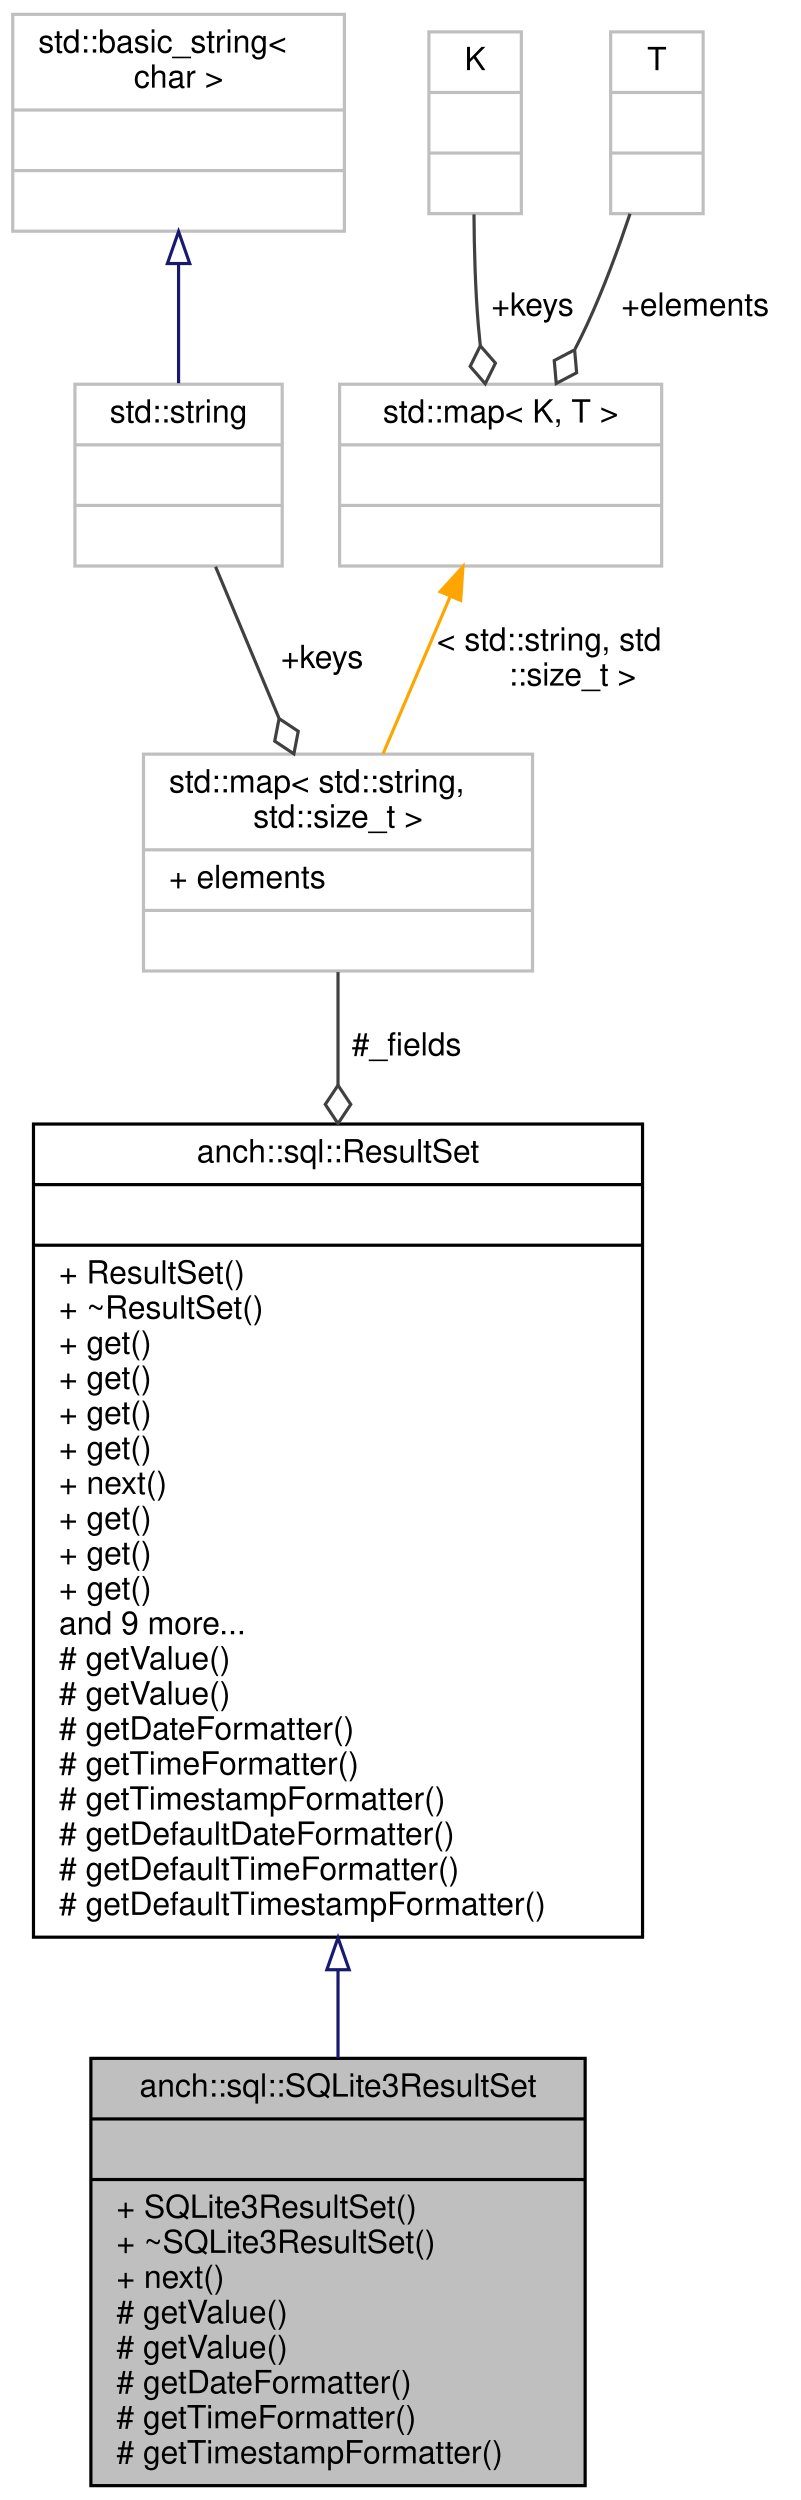
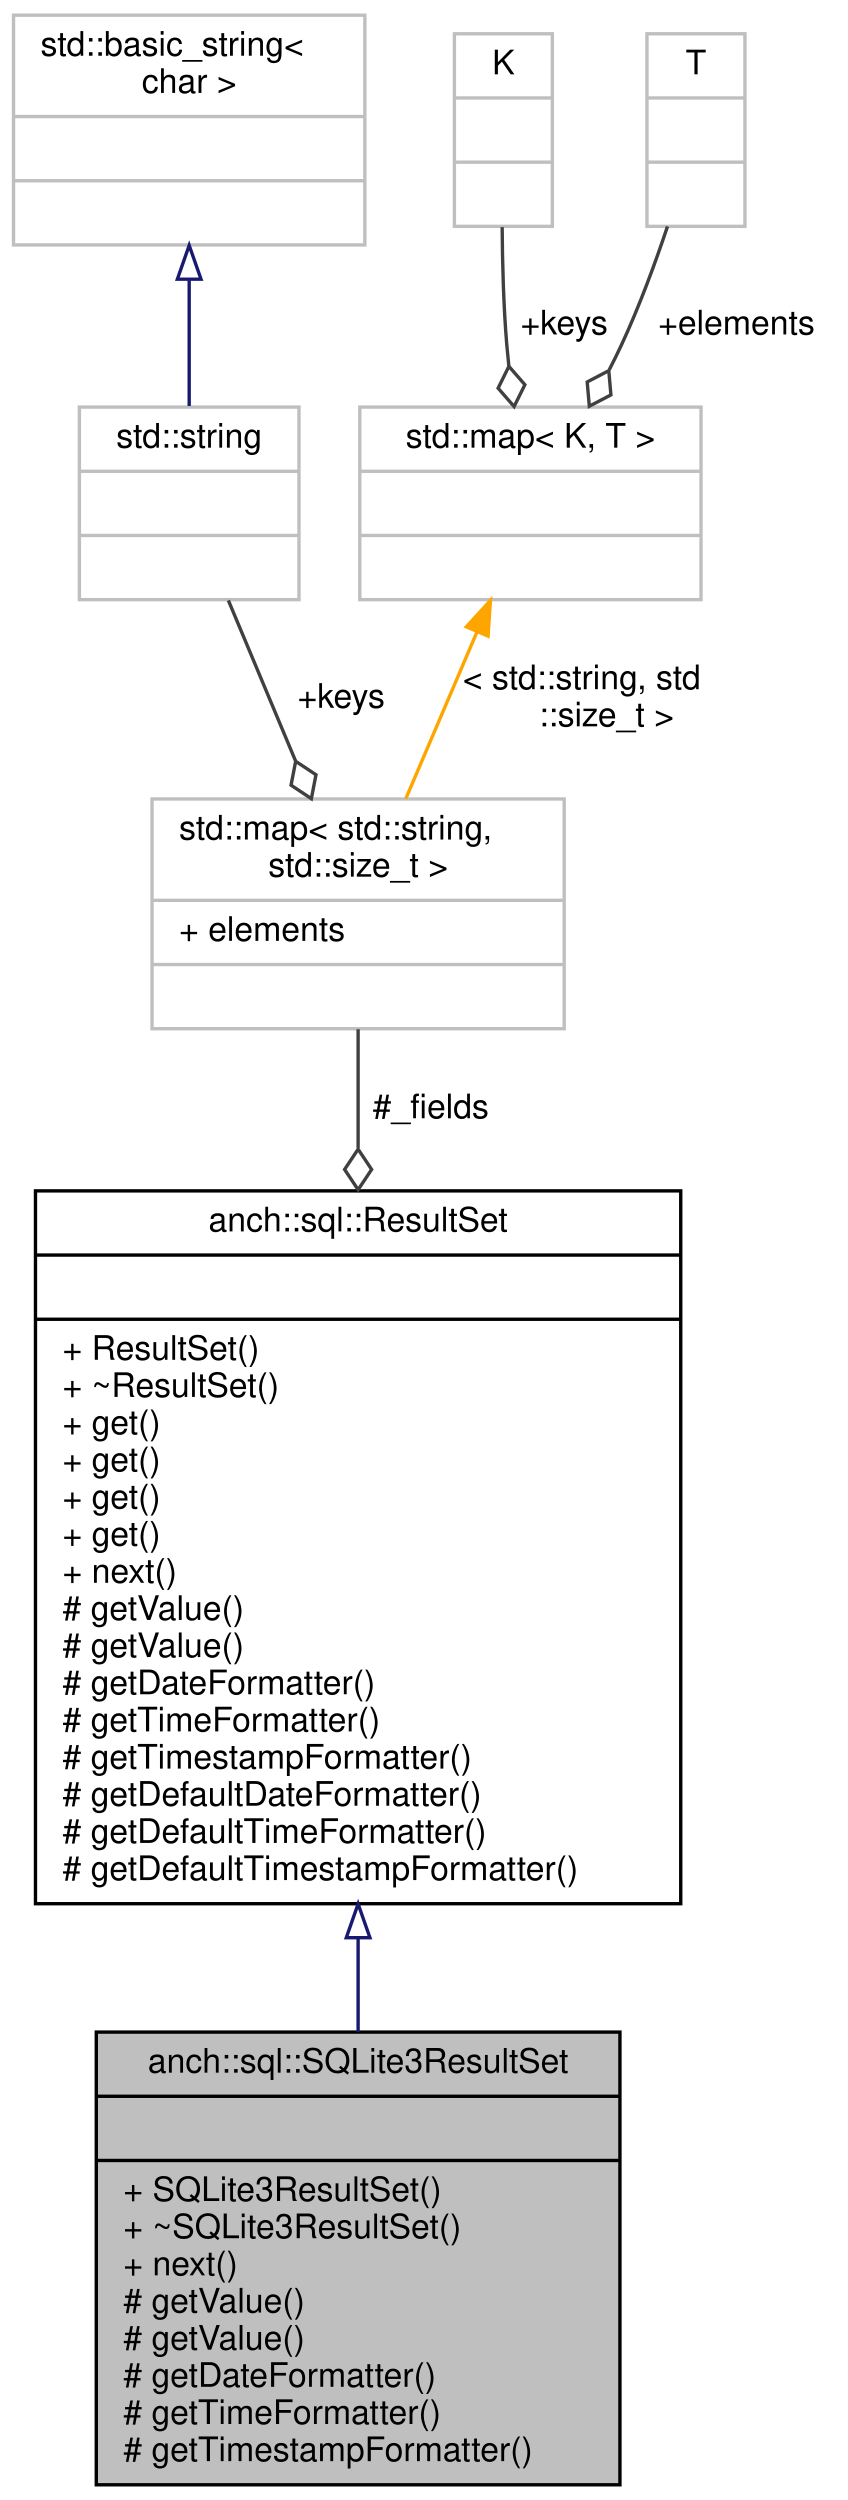
- <svg xmlns="http://www.w3.org/2000/svg" xmlns:xlink="http://www.w3.org/1999/xlink" width="251pt" height="784pt" viewBox="0.00 0.00 251.00 784.00">
-   <g id="graph0" class="graph" transform="scale(1 1) rotate(0) translate(4 780)">
+ <svg xmlns="http://www.w3.org/2000/svg" xmlns:xlink="http://www.w3.org/1999/xlink" width="251pt" height="740pt" viewBox="0.00 0.00 251.00 740.00">
+   <g id="graph0" class="graph" transform="scale(1 1) rotate(0) translate(4 736)">
    <g id="node1" class="node">
      <g id="a_node1">
        <a xlink:title="SQLite3 result set implementation.">
          <polygon fill="#bfbfbf" stroke="black" points="24.5,-0.5 24.5,-134.5 179.5,-134.5 179.5,-0.5 24.5,-0.5" />
          <text text-anchor="middle" x="102" y="-122.5" font-family="Helvetica,sans-Serif" font-size="10.00">anch::sql::SQLite3ResultSet</text>
          <polyline fill="none" stroke="black" points="24.5,-115.5 179.5,-115.5 " />
          <text text-anchor="middle" x="102" y="-103.5" font-family="Helvetica,sans-Serif" font-size="10.00"> </text>
          <polyline fill="none" stroke="black" points="24.5,-96.5 179.5,-96.5 " />
          <text text-anchor="start" x="32.5" y="-84.5" font-family="Helvetica,sans-Serif" font-size="10.00">+ SQLite3ResultSet()</text>
          <text text-anchor="start" x="32.5" y="-73.5" font-family="Helvetica,sans-Serif" font-size="10.00">+ ~SQLite3ResultSet()</text>
          <text text-anchor="start" x="32.5" y="-62.5" font-family="Helvetica,sans-Serif" font-size="10.00">+ next()</text>
          <text text-anchor="start" x="32.5" y="-51.5" font-family="Helvetica,sans-Serif" font-size="10.00"># getValue()</text>
          <text text-anchor="start" x="32.5" y="-40.5" font-family="Helvetica,sans-Serif" font-size="10.00"># getValue()</text>
          <text text-anchor="start" x="32.5" y="-29.5" font-family="Helvetica,sans-Serif" font-size="10.00"># getDateFormatter()</text>
          <text text-anchor="start" x="32.5" y="-18.5" font-family="Helvetica,sans-Serif" font-size="10.00"># getTimeFormatter()</text>
          <text text-anchor="start" x="32.5" y="-7.5" font-family="Helvetica,sans-Serif" font-size="10.00"># getTimestampFormatter()</text>
        </a>
      </g>
    </g>
    <g id="node2" class="node">
      <g id="a_node2">
        <a xlink:href="classanch_1_1sql_1_1_result_set.html" target="_top" xlink:title="SQL result representation.">
-           <polygon fill="none" stroke="black" points="6.5,-172.5 6.5,-427.5 197.5,-427.5 197.5,-172.5 6.5,-172.5" />
-           <text text-anchor="middle" x="102" y="-415.5" font-family="Helvetica,sans-Serif" font-size="10.00">anch::sql::ResultSet</text>
-           <polyline fill="none" stroke="black" points="6.5,-408.5 197.5,-408.5 " />
-           <text text-anchor="middle" x="102" y="-396.5" font-family="Helvetica,sans-Serif" font-size="10.00"> </text>
-           <polyline fill="none" stroke="black" points="6.5,-389.5 197.5,-389.5 " />
-           <text text-anchor="start" x="14.5" y="-377.5" font-family="Helvetica,sans-Serif" font-size="10.00">+ ResultSet()</text>
-           <text text-anchor="start" x="14.5" y="-366.5" font-family="Helvetica,sans-Serif" font-size="10.00">+ ~ResultSet()</text>
-           <text text-anchor="start" x="14.5" y="-355.5" font-family="Helvetica,sans-Serif" font-size="10.00">+ get()</text>
-           <text text-anchor="start" x="14.5" y="-344.5" font-family="Helvetica,sans-Serif" font-size="10.00">+ get()</text>
-           <text text-anchor="start" x="14.5" y="-333.5" font-family="Helvetica,sans-Serif" font-size="10.00">+ get()</text>
-           <text text-anchor="start" x="14.5" y="-322.5" font-family="Helvetica,sans-Serif" font-size="10.00">+ get()</text>
-           <text text-anchor="start" x="14.5" y="-311.5" font-family="Helvetica,sans-Serif" font-size="10.00">+ next()</text>
+           <polygon fill="none" stroke="black" points="6.5,-172.5 6.5,-383.5 197.5,-383.5 197.5,-172.5 6.5,-172.5" />
+           <text text-anchor="middle" x="102" y="-371.5" font-family="Helvetica,sans-Serif" font-size="10.00">anch::sql::ResultSet</text>
+           <polyline fill="none" stroke="black" points="6.5,-364.5 197.5,-364.5 " />
+           <text text-anchor="middle" x="102" y="-352.5" font-family="Helvetica,sans-Serif" font-size="10.00"> </text>
+           <polyline fill="none" stroke="black" points="6.5,-345.5 197.5,-345.5 " />
+           <text text-anchor="start" x="14.5" y="-333.5" font-family="Helvetica,sans-Serif" font-size="10.00">+ ResultSet()</text>
+           <text text-anchor="start" x="14.5" y="-322.5" font-family="Helvetica,sans-Serif" font-size="10.00">+ ~ResultSet()</text>
+           <text text-anchor="start" x="14.5" y="-311.5" font-family="Helvetica,sans-Serif" font-size="10.00">+ get()</text>
          <text text-anchor="start" x="14.5" y="-300.5" font-family="Helvetica,sans-Serif" font-size="10.00">+ get()</text>
          <text text-anchor="start" x="14.5" y="-289.5" font-family="Helvetica,sans-Serif" font-size="10.00">+ get()</text>
          <text text-anchor="start" x="14.5" y="-278.5" font-family="Helvetica,sans-Serif" font-size="10.00">+ get()</text>
-           <text text-anchor="start" x="14.5" y="-267.5" font-family="Helvetica,sans-Serif" font-size="10.00">and 9 more...</text>
+           <text text-anchor="start" x="14.5" y="-267.5" font-family="Helvetica,sans-Serif" font-size="10.00">+ next()</text>
          <text text-anchor="start" x="14.5" y="-256.5" font-family="Helvetica,sans-Serif" font-size="10.00"># getValue()</text>
          <text text-anchor="start" x="14.5" y="-245.5" font-family="Helvetica,sans-Serif" font-size="10.00"># getValue()</text>
          <text text-anchor="start" x="14.5" y="-234.5" font-family="Helvetica,sans-Serif" font-size="10.00"># getDateFormatter()</text>
          <text text-anchor="start" x="14.5" y="-223.5" font-family="Helvetica,sans-Serif" font-size="10.00"># getTimeFormatter()</text>
          <text text-anchor="start" x="14.5" y="-212.5" font-family="Helvetica,sans-Serif" font-size="10.00"># getTimestampFormatter()</text>
          <text text-anchor="start" x="14.5" y="-201.5" font-family="Helvetica,sans-Serif" font-size="10.00"># getDefaultDateFormatter()</text>
          <text text-anchor="start" x="14.5" y="-190.5" font-family="Helvetica,sans-Serif" font-size="10.00"># getDefaultTimeFormatter()</text>
          <text text-anchor="start" x="14.5" y="-179.5" font-family="Helvetica,sans-Serif" font-size="10.00"># getDefaultTimestampFormatter()</text>
        </a>
      </g>
    </g>
    <g id="edge1" class="edge">
-       <path fill="none" stroke="midnightblue" d="M102,-162C102,-152.59 102,-143.37 102,-134.62" />
-       <polygon fill="none" stroke="midnightblue" points="98.5,-162.29 102,-172.29 105.5,-162.29 98.5,-162.29" />
+       <path fill="none" stroke="midnightblue" d="M102,-162.18C102,-152.74 102,-143.43 102,-134.54" />
+       <polygon fill="none" stroke="midnightblue" points="98.5,-162.44 102,-172.44 105.5,-162.44 98.5,-162.44" />
    </g>
    <g id="node3" class="node">
      <g id="a_node3">
        <a xlink:title=" ">
-           <polygon fill="none" stroke="#bfbfbf" points="41,-475.5 41,-543.5 163,-543.5 163,-475.5 41,-475.5" />
-           <text text-anchor="start" x="49" y="-531.5" font-family="Helvetica,sans-Serif" font-size="10.00">std::map&lt; std::string,</text>
-           <text text-anchor="middle" x="102" y="-520.5" font-family="Helvetica,sans-Serif" font-size="10.00"> std::size_t &gt;</text>
-           <polyline fill="none" stroke="#bfbfbf" points="41,-513.5 163,-513.5 " />
-           <text text-anchor="start" x="49" y="-501.5" font-family="Helvetica,sans-Serif" font-size="10.00">+ elements</text>
-           <polyline fill="none" stroke="#bfbfbf" points="41,-494.5 163,-494.5 " />
-           <text text-anchor="middle" x="102" y="-482.5" font-family="Helvetica,sans-Serif" font-size="10.00"> </text>
+           <polygon fill="none" stroke="#bfbfbf" points="41,-431.5 41,-499.5 163,-499.5 163,-431.5 41,-431.5" />
+           <text text-anchor="start" x="49" y="-487.5" font-family="Helvetica,sans-Serif" font-size="10.00">std::map&lt; std::string,</text>
+           <text text-anchor="middle" x="102" y="-476.5" font-family="Helvetica,sans-Serif" font-size="10.00"> std::size_t &gt;</text>
+           <polyline fill="none" stroke="#bfbfbf" points="41,-469.5 163,-469.5 " />
+           <text text-anchor="start" x="49" y="-457.5" font-family="Helvetica,sans-Serif" font-size="10.00">+ elements</text>
+           <polyline fill="none" stroke="#bfbfbf" points="41,-450.5 163,-450.5 " />
+           <text text-anchor="middle" x="102" y="-438.5" font-family="Helvetica,sans-Serif" font-size="10.00"> </text>
        </a>
      </g>
    </g>
    <g id="edge2" class="edge">
-       <path fill="none" stroke="#404040" d="M102,-475.16C102,-464.81 102,-452.69 102,-439.75" />
-       <polygon fill="none" stroke="#404040" points="102,-439.66 98,-433.66 102,-427.66 106,-433.66 102,-439.66" />
-       <text text-anchor="middle" x="123.5" y="-449" font-family="Helvetica,sans-Serif" font-size="10.00"> #_fields</text>
+       <path fill="none" stroke="#404040" d="M102,-431.34C102,-420.99 102,-408.93 102,-396.21" />
+       <polygon fill="none" stroke="#404040" points="102,-395.84 98,-389.84 102,-383.84 106,-389.84 102,-395.84" />
+       <text text-anchor="middle" x="123.5" y="-405" font-family="Helvetica,sans-Serif" font-size="10.00"> #_fields</text>
    </g>
    <g id="node4" class="node">
      <g id="a_node4">
        <a xlink:title="STL class.">
-           <polygon fill="none" stroke="#bfbfbf" points="19.5,-602.5 19.5,-659.5 84.5,-659.5 84.5,-602.5 19.5,-602.5" />
-           <text text-anchor="middle" x="52" y="-647.5" font-family="Helvetica,sans-Serif" font-size="10.00">std::string</text>
-           <polyline fill="none" stroke="#bfbfbf" points="19.5,-640.5 84.5,-640.5 " />
-           <text text-anchor="middle" x="52" y="-628.5" font-family="Helvetica,sans-Serif" font-size="10.00"> </text>
-           <polyline fill="none" stroke="#bfbfbf" points="19.5,-621.5 84.5,-621.5 " />
-           <text text-anchor="middle" x="52" y="-609.5" font-family="Helvetica,sans-Serif" font-size="10.00"> </text>
+           <polygon fill="none" stroke="#bfbfbf" points="19.5,-558.5 19.5,-615.5 84.5,-615.5 84.5,-558.5 19.5,-558.5" />
+           <text text-anchor="middle" x="52" y="-603.5" font-family="Helvetica,sans-Serif" font-size="10.00">std::string</text>
+           <polyline fill="none" stroke="#bfbfbf" points="19.5,-596.5 84.5,-596.5 " />
+           <text text-anchor="middle" x="52" y="-584.5" font-family="Helvetica,sans-Serif" font-size="10.00"> </text>
+           <polyline fill="none" stroke="#bfbfbf" points="19.5,-577.5 84.5,-577.5 " />
+           <text text-anchor="middle" x="52" y="-565.5" font-family="Helvetica,sans-Serif" font-size="10.00"> </text>
        </a>
      </g>
    </g>
    <g id="edge3" class="edge">
-       <path fill="none" stroke="#404040" d="M63.6,-602.28C69.49,-588.19 76.8,-570.72 83.46,-554.82" />
-       <polygon fill="none" stroke="#404040" points="83.52,-554.66 82.15,-547.58 88.16,-543.59 89.53,-550.67 83.52,-554.66" />
-       <text text-anchor="middle" x="97" y="-570.5" font-family="Helvetica,sans-Serif" font-size="10.00"> +keys</text>
+       <path fill="none" stroke="#404040" d="M63.6,-558.28C69.49,-544.19 76.8,-526.72 83.46,-510.82" />
+       <polygon fill="none" stroke="#404040" points="83.52,-510.66 82.15,-503.58 88.16,-499.59 89.53,-506.67 83.52,-510.66" />
+       <text text-anchor="middle" x="97" y="-526.5" font-family="Helvetica,sans-Serif" font-size="10.00"> +keys</text>
    </g>
    <g id="node5" class="node">
      <g id="a_node5">
        <a xlink:title="STL class.">
-           <polygon fill="none" stroke="#bfbfbf" points="0,-707.5 0,-775.5 104,-775.5 104,-707.5 0,-707.5" />
-           <text text-anchor="start" x="8" y="-763.5" font-family="Helvetica,sans-Serif" font-size="10.00">std::basic_string&lt;</text>
-           <text text-anchor="middle" x="52" y="-752.5" font-family="Helvetica,sans-Serif" font-size="10.00"> char &gt;</text>
-           <polyline fill="none" stroke="#bfbfbf" points="0,-745.5 104,-745.5 " />
-           <text text-anchor="middle" x="52" y="-733.5" font-family="Helvetica,sans-Serif" font-size="10.00"> </text>
-           <polyline fill="none" stroke="#bfbfbf" points="0,-726.5 104,-726.5 " />
-           <text text-anchor="middle" x="52" y="-714.5" font-family="Helvetica,sans-Serif" font-size="10.00"> </text>
+           <polygon fill="none" stroke="#bfbfbf" points="0,-663.5 0,-731.5 104,-731.5 104,-663.5 0,-663.5" />
+           <text text-anchor="start" x="8" y="-719.5" font-family="Helvetica,sans-Serif" font-size="10.00">std::basic_string&lt;</text>
+           <text text-anchor="middle" x="52" y="-708.5" font-family="Helvetica,sans-Serif" font-size="10.00"> char &gt;</text>
+           <polyline fill="none" stroke="#bfbfbf" points="0,-701.5 104,-701.5 " />
+           <text text-anchor="middle" x="52" y="-689.5" font-family="Helvetica,sans-Serif" font-size="10.00"> </text>
+           <polyline fill="none" stroke="#bfbfbf" points="0,-682.5 104,-682.5 " />
+           <text text-anchor="middle" x="52" y="-670.5" font-family="Helvetica,sans-Serif" font-size="10.00"> </text>
        </a>
      </g>
    </g>
    <g id="edge4" class="edge">
-       <path fill="none" stroke="midnightblue" d="M52,-697.06C52,-684.51 52,-671.15 52,-659.83" />
-       <polygon fill="none" stroke="midnightblue" points="48.5,-697.36 52,-707.36 55.5,-697.36 48.5,-697.36" />
+       <path fill="none" stroke="midnightblue" d="M52,-653.06C52,-640.51 52,-627.15 52,-615.83" />
+       <polygon fill="none" stroke="midnightblue" points="48.5,-653.36 52,-663.36 55.5,-653.36 48.5,-653.36" />
    </g>
    <g id="node6" class="node">
      <g id="a_node6">
        <a xlink:title="STL class.">
-           <polygon fill="none" stroke="#bfbfbf" points="102.5,-602.5 102.5,-659.5 203.5,-659.5 203.5,-602.5 102.5,-602.5" />
-           <text text-anchor="middle" x="153" y="-647.5" font-family="Helvetica,sans-Serif" font-size="10.00">std::map&lt; K, T &gt;</text>
-           <polyline fill="none" stroke="#bfbfbf" points="102.5,-640.5 203.5,-640.5 " />
-           <text text-anchor="middle" x="153" y="-628.5" font-family="Helvetica,sans-Serif" font-size="10.00"> </text>
-           <polyline fill="none" stroke="#bfbfbf" points="102.5,-621.5 203.5,-621.5 " />
-           <text text-anchor="middle" x="153" y="-609.5" font-family="Helvetica,sans-Serif" font-size="10.00"> </text>
+           <polygon fill="none" stroke="#bfbfbf" points="102.5,-558.5 102.5,-615.5 203.5,-615.5 203.5,-558.5 102.5,-558.5" />
+           <text text-anchor="middle" x="153" y="-603.5" font-family="Helvetica,sans-Serif" font-size="10.00">std::map&lt; K, T &gt;</text>
+           <polyline fill="none" stroke="#bfbfbf" points="102.5,-596.5 203.5,-596.5 " />
+           <text text-anchor="middle" x="153" y="-584.5" font-family="Helvetica,sans-Serif" font-size="10.00"> </text>
+           <polyline fill="none" stroke="#bfbfbf" points="102.5,-577.5 203.5,-577.5 " />
+           <text text-anchor="middle" x="153" y="-565.5" font-family="Helvetica,sans-Serif" font-size="10.00"> </text>
        </a>
      </g>
    </g>
    <g id="edge5" class="edge">
-       <path fill="none" stroke="orange" d="M137.14,-592.84C130.42,-577.09 122.64,-558.87 116.12,-543.59" />
-       <polygon fill="orange" stroke="orange" points="134.03,-594.46 141.17,-602.28 140.47,-591.71 134.03,-594.46" />
-       <text text-anchor="start" x="133" y="-576" font-family="Helvetica,sans-Serif" font-size="10.00"> &lt; std::string, std</text>
-       <text text-anchor="middle" x="175.5" y="-565" font-family="Helvetica,sans-Serif" font-size="10.00">::size_t &gt;</text>
+       <path fill="none" stroke="orange" d="M137.14,-548.84C130.42,-533.09 122.64,-514.87 116.12,-499.59" />
+       <polygon fill="orange" stroke="orange" points="134.03,-550.46 141.17,-558.28 140.47,-547.71 134.03,-550.46" />
+       <text text-anchor="start" x="133" y="-532" font-family="Helvetica,sans-Serif" font-size="10.00"> &lt; std::string, std</text>
+       <text text-anchor="middle" x="175.5" y="-521" font-family="Helvetica,sans-Serif" font-size="10.00">::size_t &gt;</text>
    </g>
    <g id="node7" class="node">
      <g id="a_node7">
        <a xlink:title=" ">
-           <polygon fill="none" stroke="#bfbfbf" points="130.5,-713 130.5,-770 159.5,-770 159.5,-713 130.5,-713" />
-           <text text-anchor="middle" x="145" y="-758" font-family="Helvetica,sans-Serif" font-size="10.00">K</text>
-           <polyline fill="none" stroke="#bfbfbf" points="130.5,-751 159.5,-751 " />
-           <text text-anchor="middle" x="145" y="-739" font-family="Helvetica,sans-Serif" font-size="10.00"> </text>
-           <polyline fill="none" stroke="#bfbfbf" points="130.5,-732 159.5,-732 " />
-           <text text-anchor="middle" x="145" y="-720" font-family="Helvetica,sans-Serif" font-size="10.00"> </text>
+           <polygon fill="none" stroke="#bfbfbf" points="130.5,-669 130.5,-726 159.5,-726 159.5,-669 130.5,-669" />
+           <text text-anchor="middle" x="145" y="-714" font-family="Helvetica,sans-Serif" font-size="10.00">K</text>
+           <polyline fill="none" stroke="#bfbfbf" points="130.5,-707 159.5,-707 " />
+           <text text-anchor="middle" x="145" y="-695" font-family="Helvetica,sans-Serif" font-size="10.00"> </text>
+           <polyline fill="none" stroke="#bfbfbf" points="130.5,-688 159.5,-688 " />
+           <text text-anchor="middle" x="145" y="-676" font-family="Helvetica,sans-Serif" font-size="10.00"> </text>
        </a>
      </g>
    </g>
    <g id="edge6" class="edge">
-       <path fill="none" stroke="#404040" d="M144.64,-712.77C144.71,-701.91 145.05,-689.35 146,-678 146.17,-675.95 146.38,-673.86 146.61,-671.74" />
-       <polygon fill="none" stroke="#404040" points="146.63,-671.56 143.44,-665.1 148.17,-659.66 151.37,-666.12 146.63,-671.56" />
-       <text text-anchor="middle" x="163" y="-681" font-family="Helvetica,sans-Serif" font-size="10.00"> +keys</text>
+       <path fill="none" stroke="#404040" d="M144.64,-668.77C144.71,-657.91 145.05,-645.35 146,-634 146.17,-631.95 146.38,-629.86 146.61,-627.74" />
+       <polygon fill="none" stroke="#404040" points="146.63,-627.56 143.44,-621.1 148.17,-615.66 151.37,-622.12 146.63,-627.56" />
+       <text text-anchor="middle" x="163" y="-637" font-family="Helvetica,sans-Serif" font-size="10.00"> +keys</text>
    </g>
    <g id="node8" class="node">
      <g id="a_node8">
        <a xlink:title=" ">
-           <polygon fill="none" stroke="#bfbfbf" points="187.5,-713 187.5,-770 216.5,-770 216.5,-713 187.5,-713" />
-           <text text-anchor="middle" x="202" y="-758" font-family="Helvetica,sans-Serif" font-size="10.00">T</text>
-           <polyline fill="none" stroke="#bfbfbf" points="187.5,-751 216.5,-751 " />
-           <text text-anchor="middle" x="202" y="-739" font-family="Helvetica,sans-Serif" font-size="10.00"> </text>
-           <polyline fill="none" stroke="#bfbfbf" points="187.5,-732 216.5,-732 " />
-           <text text-anchor="middle" x="202" y="-720" font-family="Helvetica,sans-Serif" font-size="10.00"> </text>
+           <polygon fill="none" stroke="#bfbfbf" points="187.5,-669 187.5,-726 216.5,-726 216.5,-669 187.5,-669" />
+           <text text-anchor="middle" x="202" y="-714" font-family="Helvetica,sans-Serif" font-size="10.00">T</text>
+           <polyline fill="none" stroke="#bfbfbf" points="187.5,-707 216.5,-707 " />
+           <text text-anchor="middle" x="202" y="-695" font-family="Helvetica,sans-Serif" font-size="10.00"> </text>
+           <polyline fill="none" stroke="#bfbfbf" points="187.5,-688 216.5,-688 " />
+           <text text-anchor="middle" x="202" y="-676" font-family="Helvetica,sans-Serif" font-size="10.00"> </text>
        </a>
      </g>
    </g>
    <g id="edge7" class="edge">
-       <path fill="none" stroke="#404040" d="M193.58,-712.97C189.88,-701.91 185.18,-689.16 180,-678 178.86,-675.54 177.63,-673.05 176.34,-670.55" />
-       <polygon fill="none" stroke="#404040" points="176.2,-670.29 169.81,-666.94 170.44,-659.76 176.83,-663.11 176.2,-670.29" />
-       <text text-anchor="middle" x="214" y="-681" font-family="Helvetica,sans-Serif" font-size="10.00"> +elements</text>
+       <path fill="none" stroke="#404040" d="M193.58,-668.97C189.88,-657.91 185.18,-645.16 180,-634 178.86,-631.54 177.63,-629.05 176.34,-626.55" />
+       <polygon fill="none" stroke="#404040" points="176.2,-626.29 169.81,-622.94 170.44,-615.76 176.83,-619.11 176.2,-626.29" />
+       <text text-anchor="middle" x="214" y="-637" font-family="Helvetica,sans-Serif" font-size="10.00"> +elements</text>
    </g>
  </g>
</svg>
